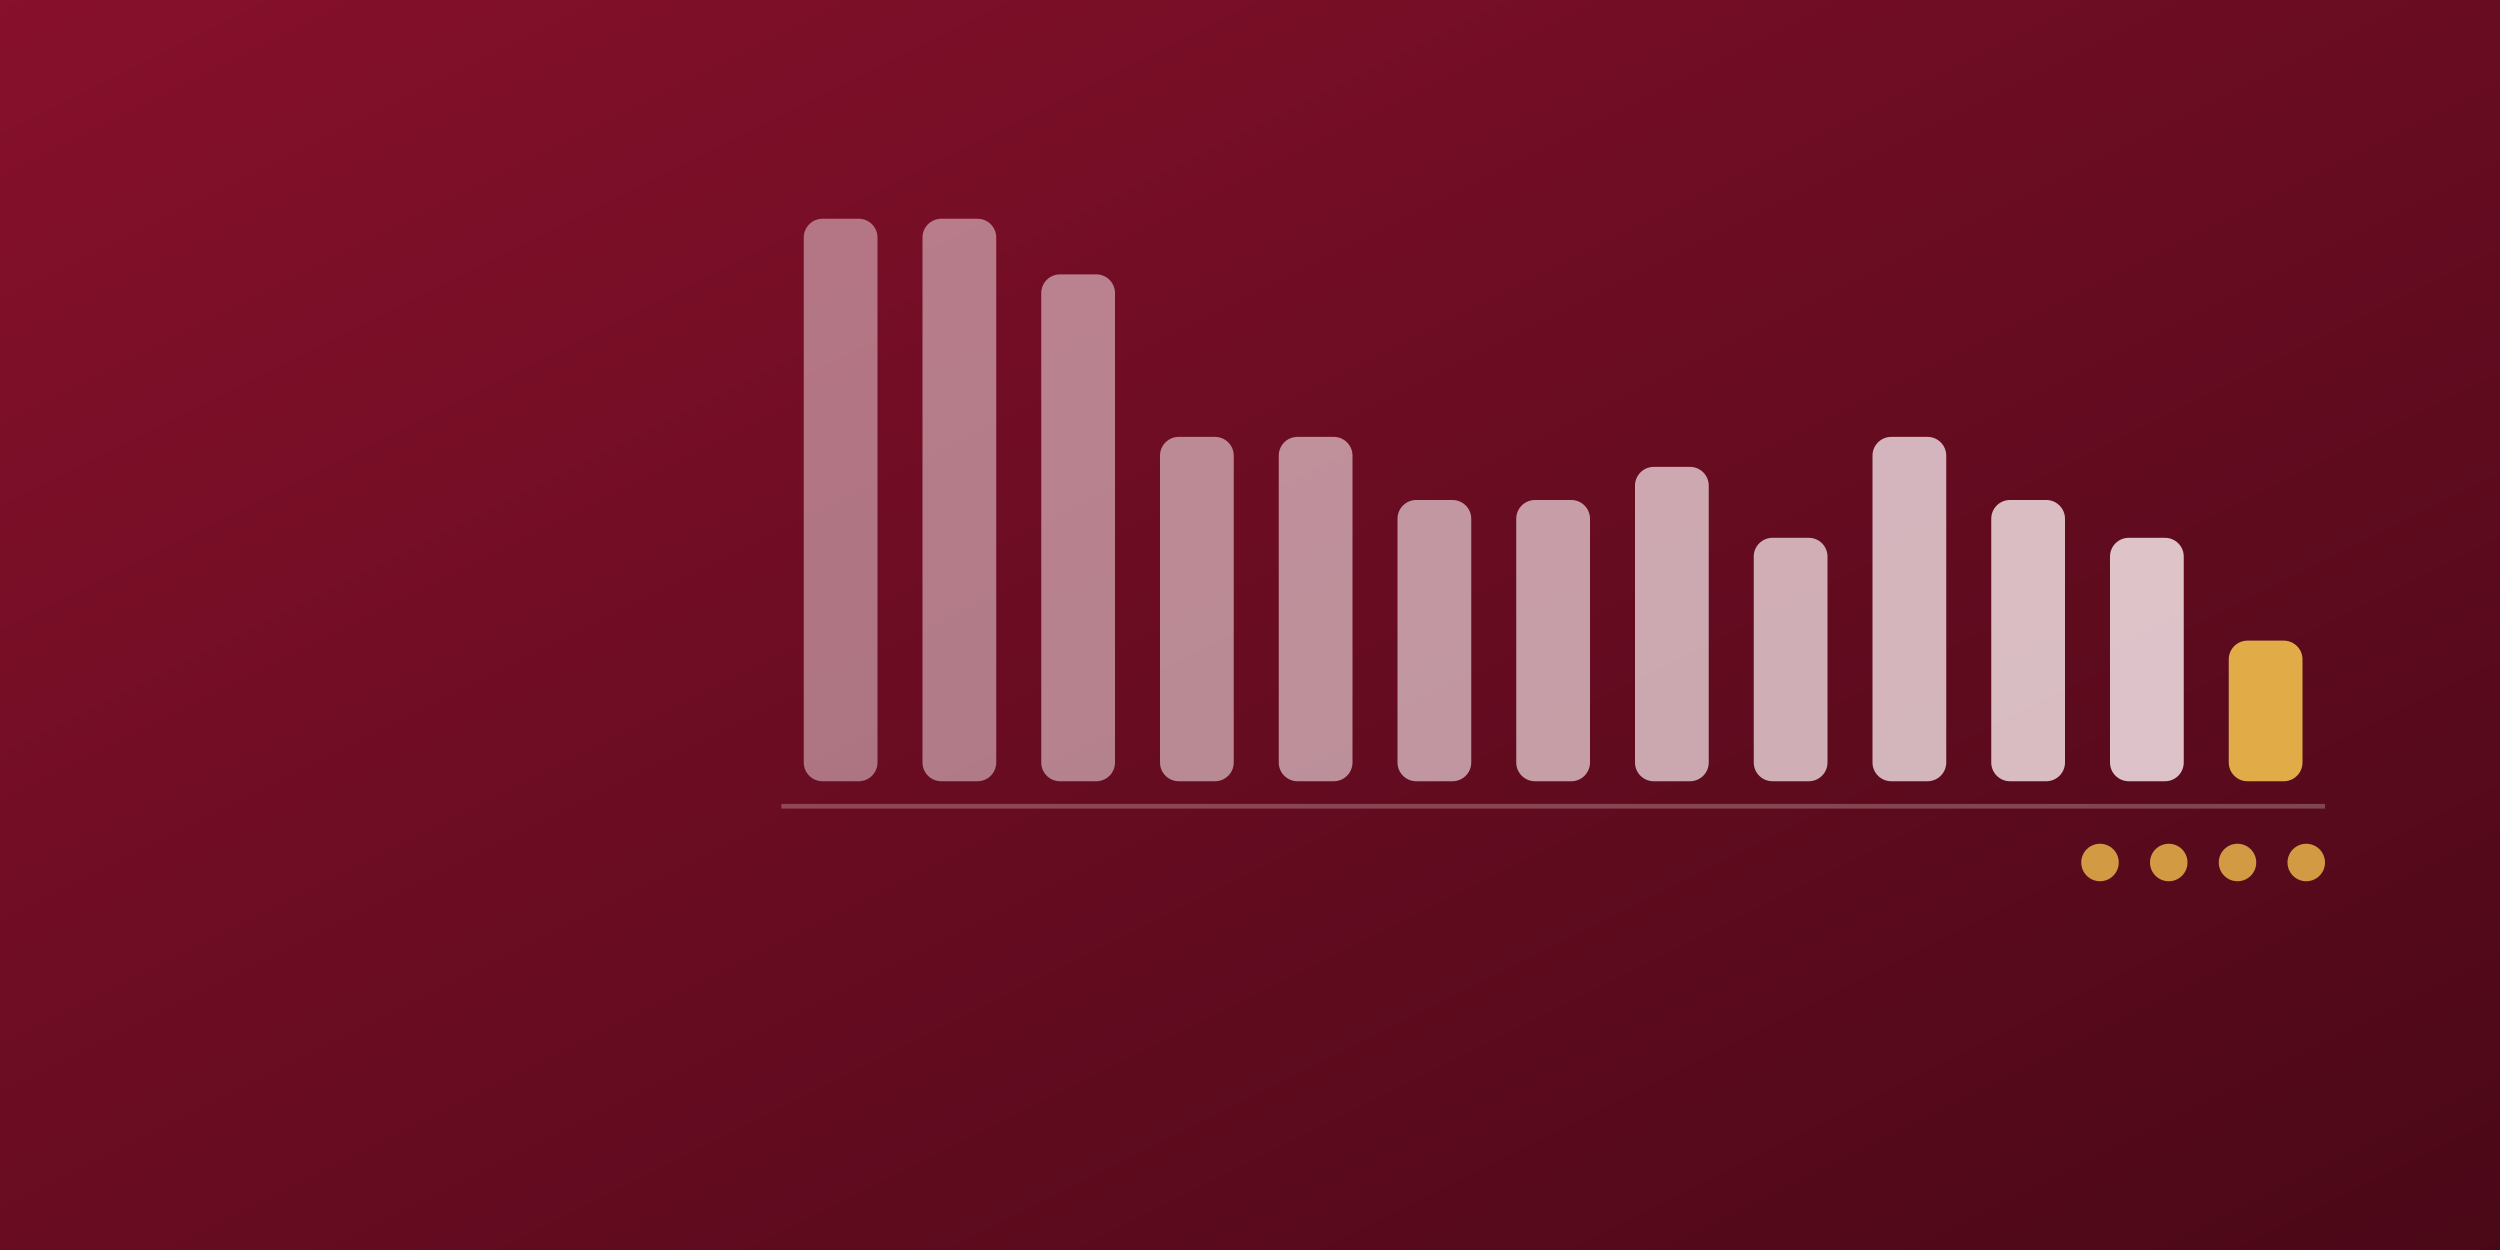
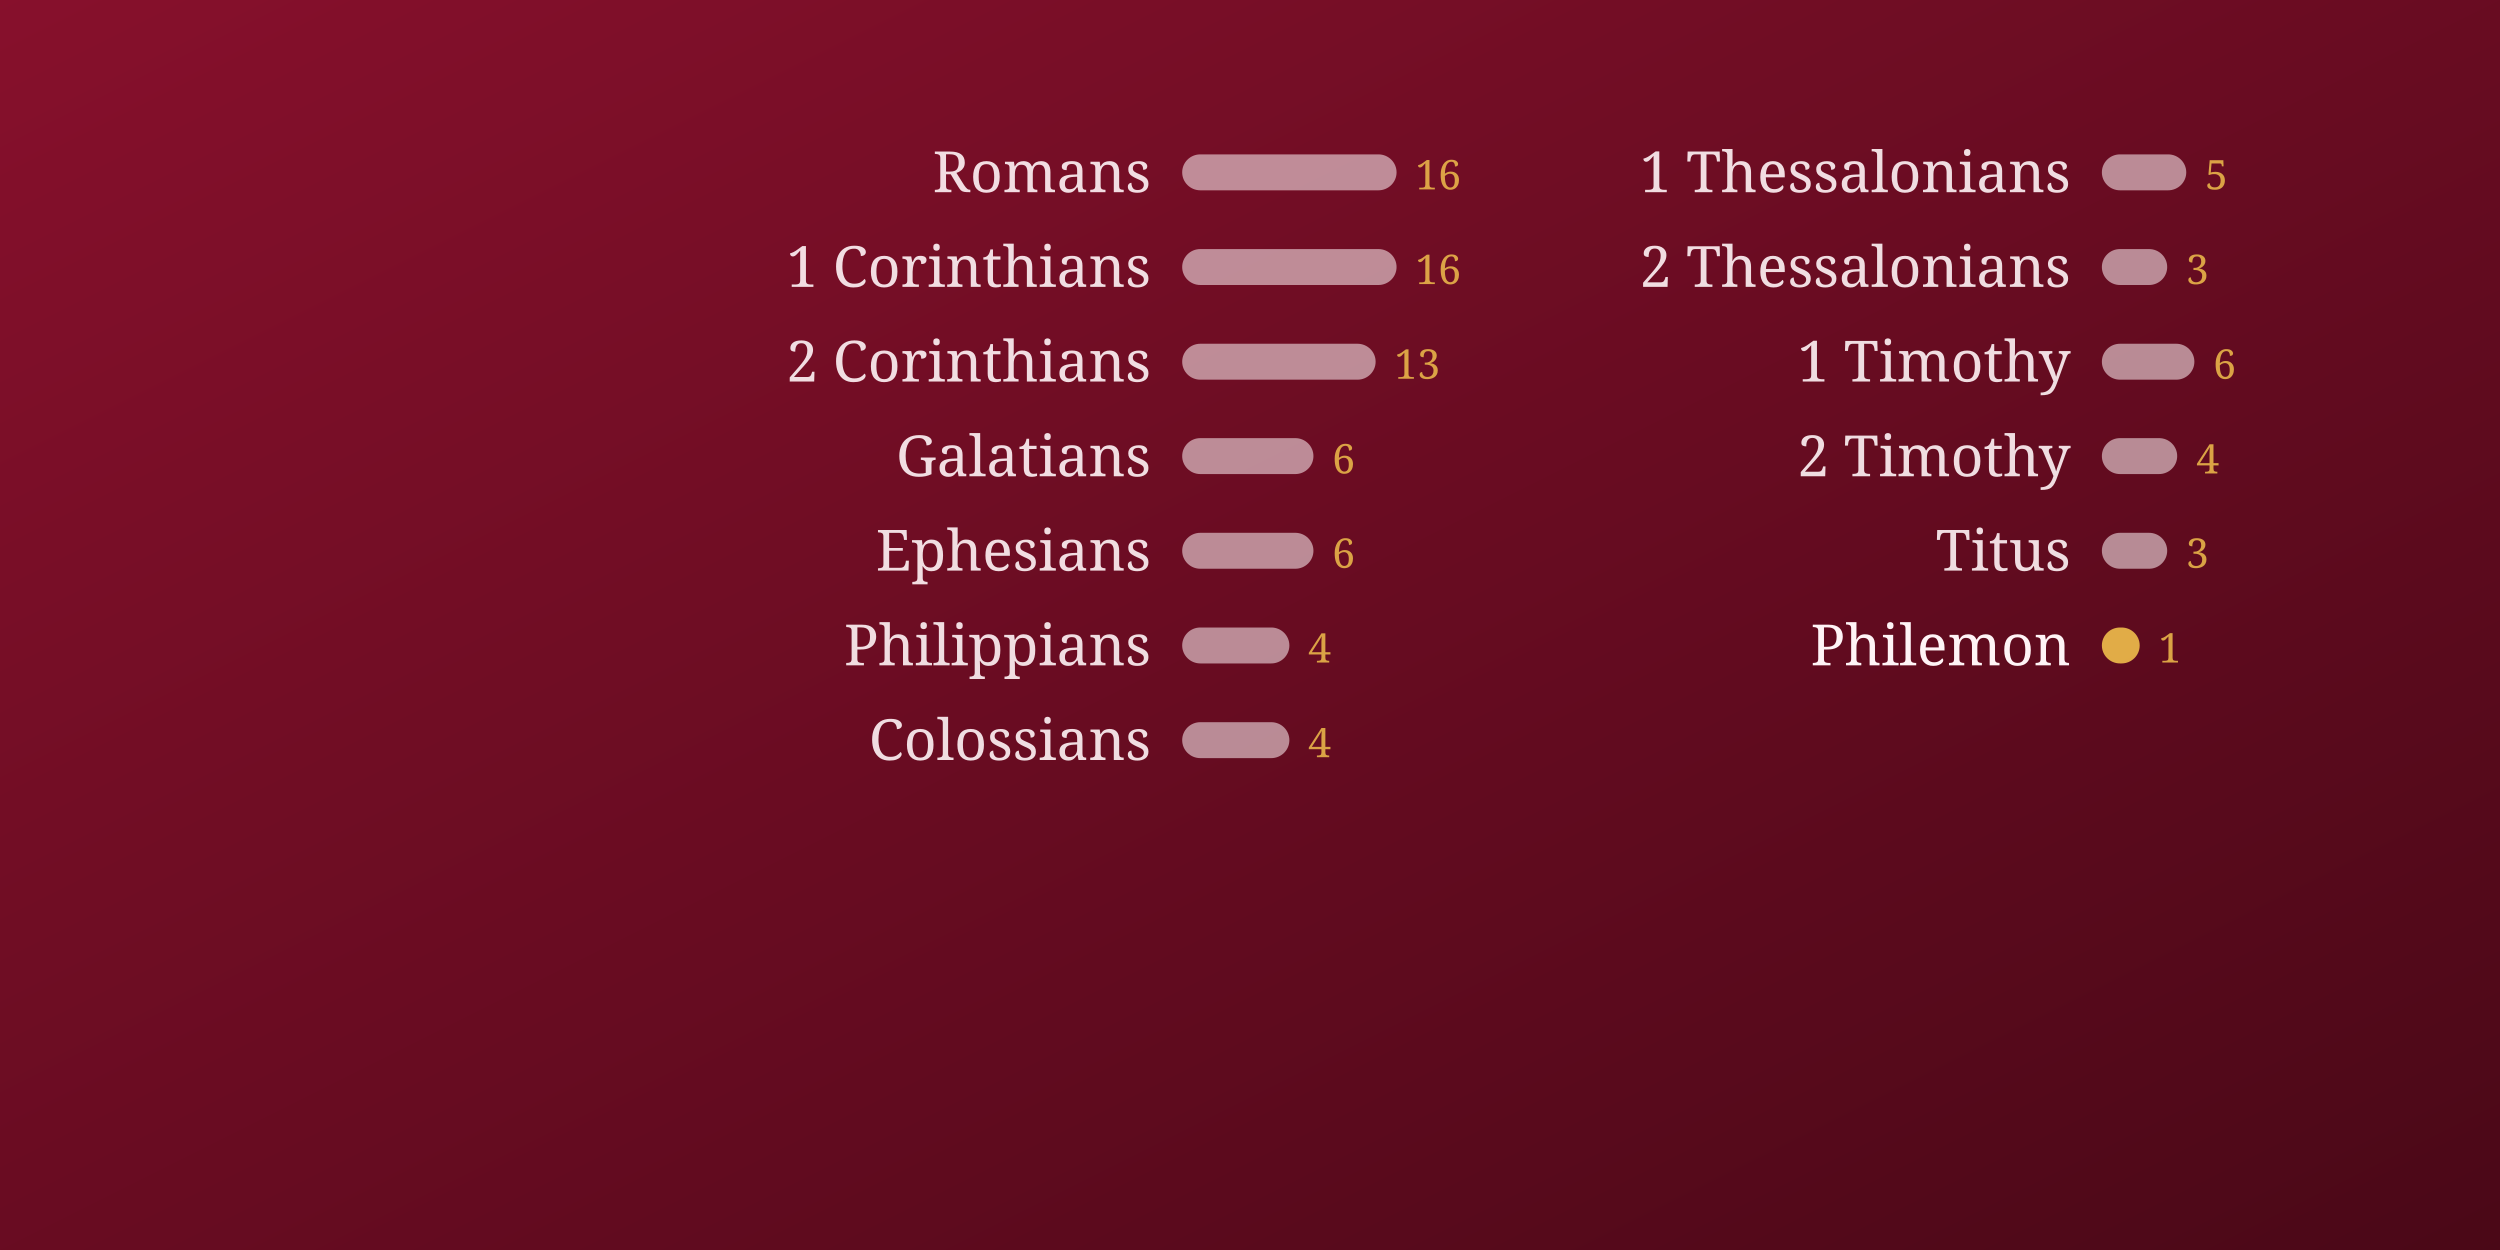
<svg xmlns="http://www.w3.org/2000/svg" viewBox="0 0 800 400" width="800" height="400" role="img">
  <defs>
    <linearGradient id="books" x1="0" y1="0" x2="1" y2="1">
      <stop offset="0" stop-color="#87102C" />
      <stop offset="1" stop-color="#4A0817" />
    </linearGradient>
  </defs>
  <rect width="800" height="400" fill="url(#books)" />
  <g>
-     <rect x="257.2" y="70.0" width="23.6" height="180.0" rx="6.0" fill="#FFF4F6" fill-opacity="0.45" />
-     <rect x="295.2" y="70.0" width="23.6" height="180.0" rx="6.0" fill="#FFF4F6" fill-opacity="0.48" />
-     <rect x="333.2" y="87.8" width="23.6" height="162.2" rx="6.0" fill="#FFF4F6" fill-opacity="0.51" />
-     <rect x="371.2" y="139.8" width="23.6" height="110.2" rx="6.0" fill="#FFF4F6" fill-opacity="0.54" />
-     <rect x="409.2" y="139.8" width="23.6" height="110.2" rx="6.0" fill="#FFF4F6" fill-opacity="0.57" />
-     <rect x="447.2" y="160.0" width="23.6" height="90.0" rx="6.0" fill="#FFF4F6" fill-opacity="0.60" />
-     <rect x="485.2" y="160.0" width="23.6" height="90.0" rx="6.0" fill="#FFF4F6" fill-opacity="0.63" />
-     <rect x="523.2" y="149.4" width="23.6" height="100.6" rx="6.0" fill="#FFF4F6" fill-opacity="0.67" />
-     <rect x="561.2" y="172.1" width="23.6" height="77.9" rx="6.0" fill="#FFF4F6" fill-opacity="0.70" />
-     <rect x="599.2" y="139.8" width="23.6" height="110.2" rx="6.0" fill="#FFF4F6" fill-opacity="0.73" />
-     <rect x="637.2" y="160.0" width="23.6" height="90.0" rx="6.0" fill="#FFF4F6" fill-opacity="0.76" />
-     <rect x="675.2" y="172.1" width="23.6" height="77.9" rx="6.0" fill="#FFF4F6" fill-opacity="0.79" />
-     <rect x="713.2" y="205.0" width="23.6" height="45.0" rx="6.0" fill="#E8B44A" fill-opacity="0.95" />
-   </g>
-   <line x1="250" y1="258" x2="744" y2="258" stroke="#FFF4F6" stroke-opacity="0.25" stroke-width="1.5" />
-   <g>
-     <circle cx="672.0" cy="276" r="6.0" fill="#E8B44A" fill-opacity="0.85" />
-     <circle cx="694.0" cy="276" r="6.0" fill="#E8B44A" fill-opacity="0.85" />
-     <circle cx="716.0" cy="276" r="6.0" fill="#E8B44A" fill-opacity="0.85" />
-     <circle cx="738.0" cy="276" r="6.0" fill="#E8B44A" fill-opacity="0.85" />
+     <text x="368.3" y="61.5" text-anchor="end" font-family="Georgia, serif" font-size="18.2" fill="#FFF4F6" fill-opacity="0.9">Romans</text>
+     <rect x="378.3" y="49.4" width="68.6" height="11.5" rx="5.8" fill="#FFF4F6" fill-opacity="0.55" />
+     <text x="452.9" y="60.6" font-family="Georgia, serif" font-size="13.1" fill="#E8B44A" fill-opacity="0.9">16</text>
+     <text x="368.3" y="91.8" text-anchor="end" font-family="Georgia, serif" font-size="18.2" fill="#FFF4F6" fill-opacity="0.9">1 Corinthians</text>
+     <rect x="378.3" y="79.7" width="68.6" height="11.5" rx="5.8" fill="#FFF4F6" fill-opacity="0.55" />
+     <text x="452.9" y="90.9" font-family="Georgia, serif" font-size="13.1" fill="#E8B44A" fill-opacity="0.9">16</text>
+     <text x="368.3" y="122.1" text-anchor="end" font-family="Georgia, serif" font-size="18.2" fill="#FFF4F6" fill-opacity="0.9">2 Corinthians</text>
+     <rect x="378.3" y="110.0" width="61.9" height="11.5" rx="5.8" fill="#FFF4F6" fill-opacity="0.55" />
+     <text x="446.2" y="121.2" font-family="Georgia, serif" font-size="13.1" fill="#E8B44A" fill-opacity="0.9">13</text>
+     <text x="368.3" y="152.4" text-anchor="end" font-family="Georgia, serif" font-size="18.2" fill="#FFF4F6" fill-opacity="0.9">Galatians</text>
+     <rect x="378.3" y="140.2" width="42.0" height="11.5" rx="5.8" fill="#FFF4F6" fill-opacity="0.55" />
+     <text x="426.3" y="151.5" font-family="Georgia, serif" font-size="13.1" fill="#E8B44A" fill-opacity="0.9">6</text>
+     <text x="368.3" y="182.6" text-anchor="end" font-family="Georgia, serif" font-size="18.2" fill="#FFF4F6" fill-opacity="0.9">Ephesians</text>
+     <rect x="378.3" y="170.5" width="42.0" height="11.5" rx="5.8" fill="#FFF4F6" fill-opacity="0.55" />
+     <text x="426.3" y="181.7" font-family="Georgia, serif" font-size="13.1" fill="#E8B44A" fill-opacity="0.9">6</text>
+     <text x="368.3" y="212.9" text-anchor="end" font-family="Georgia, serif" font-size="18.2" fill="#FFF4F6" fill-opacity="0.9">Philippians</text>
+     <rect x="378.3" y="200.8" width="34.3" height="11.5" rx="5.8" fill="#FFF4F6" fill-opacity="0.55" />
+     <text x="418.6" y="212.0" font-family="Georgia, serif" font-size="13.1" fill="#E8B44A" fill-opacity="0.9">4</text>
+     <text x="368.3" y="243.2" text-anchor="end" font-family="Georgia, serif" font-size="18.2" fill="#FFF4F6" fill-opacity="0.9">Colossians</text>
+     <rect x="378.3" y="231.1" width="34.3" height="11.5" rx="5.8" fill="#FFF4F6" fill-opacity="0.55" />
+     <text x="418.6" y="242.3" font-family="Georgia, serif" font-size="13.1" fill="#E8B44A" fill-opacity="0.9">4</text>
+     <text x="662.6" y="61.5" text-anchor="end" font-family="Georgia, serif" font-size="18.2" fill="#FFF4F6" fill-opacity="0.9">1 Thessalonians</text>
+     <rect x="672.6" y="49.4" width="27.0" height="11.5" rx="5.8" fill="#FFF4F6" fill-opacity="0.55" />
+     <text x="705.6" y="60.6" font-family="Georgia, serif" font-size="13.1" fill="#E8B44A" fill-opacity="0.9">5</text>
+     <text x="662.6" y="91.8" text-anchor="end" font-family="Georgia, serif" font-size="18.2" fill="#FFF4F6" fill-opacity="0.9">2 Thessalonians</text>
+     <rect x="672.6" y="79.7" width="20.9" height="11.5" rx="5.8" fill="#FFF4F6" fill-opacity="0.55" />
+     <text x="699.5" y="90.9" font-family="Georgia, serif" font-size="13.1" fill="#E8B44A" fill-opacity="0.9">3</text>
+     <text x="662.6" y="122.1" text-anchor="end" font-family="Georgia, serif" font-size="18.2" fill="#FFF4F6" fill-opacity="0.9">1 Timothy</text>
+     <rect x="672.6" y="110.0" width="29.6" height="11.5" rx="5.8" fill="#FFF4F6" fill-opacity="0.55" />
+     <text x="708.2" y="121.2" font-family="Georgia, serif" font-size="13.1" fill="#E8B44A" fill-opacity="0.9">6</text>
+     <text x="662.6" y="152.4" text-anchor="end" font-family="Georgia, serif" font-size="18.2" fill="#FFF4F6" fill-opacity="0.9">2 Timothy</text>
+     <rect x="672.6" y="140.2" width="24.1" height="11.5" rx="5.8" fill="#FFF4F6" fill-opacity="0.55" />
+     <text x="702.8" y="151.5" font-family="Georgia, serif" font-size="13.1" fill="#E8B44A" fill-opacity="0.9">4</text>
+     <text x="662.6" y="182.6" text-anchor="end" font-family="Georgia, serif" font-size="18.2" fill="#FFF4F6" fill-opacity="0.9">Titus</text>
+     <rect x="672.6" y="170.5" width="20.9" height="11.5" rx="5.8" fill="#FFF4F6" fill-opacity="0.55" />
+     <text x="699.5" y="181.7" font-family="Georgia, serif" font-size="13.1" fill="#E8B44A" fill-opacity="0.9">3</text>
+     <text x="662.6" y="212.9" text-anchor="end" font-family="Georgia, serif" font-size="18.2" fill="#FFF4F6" fill-opacity="1">Philemon</text>
+     <rect x="672.6" y="200.8" width="12.1" height="11.5" rx="5.8" fill="#E8B44A" fill-opacity="0.95" />
+     <text x="690.7" y="212.0" font-family="Georgia, serif" font-size="13.1" fill="#E8B44A" fill-opacity="0.9">1</text>
  </g>
</svg>
